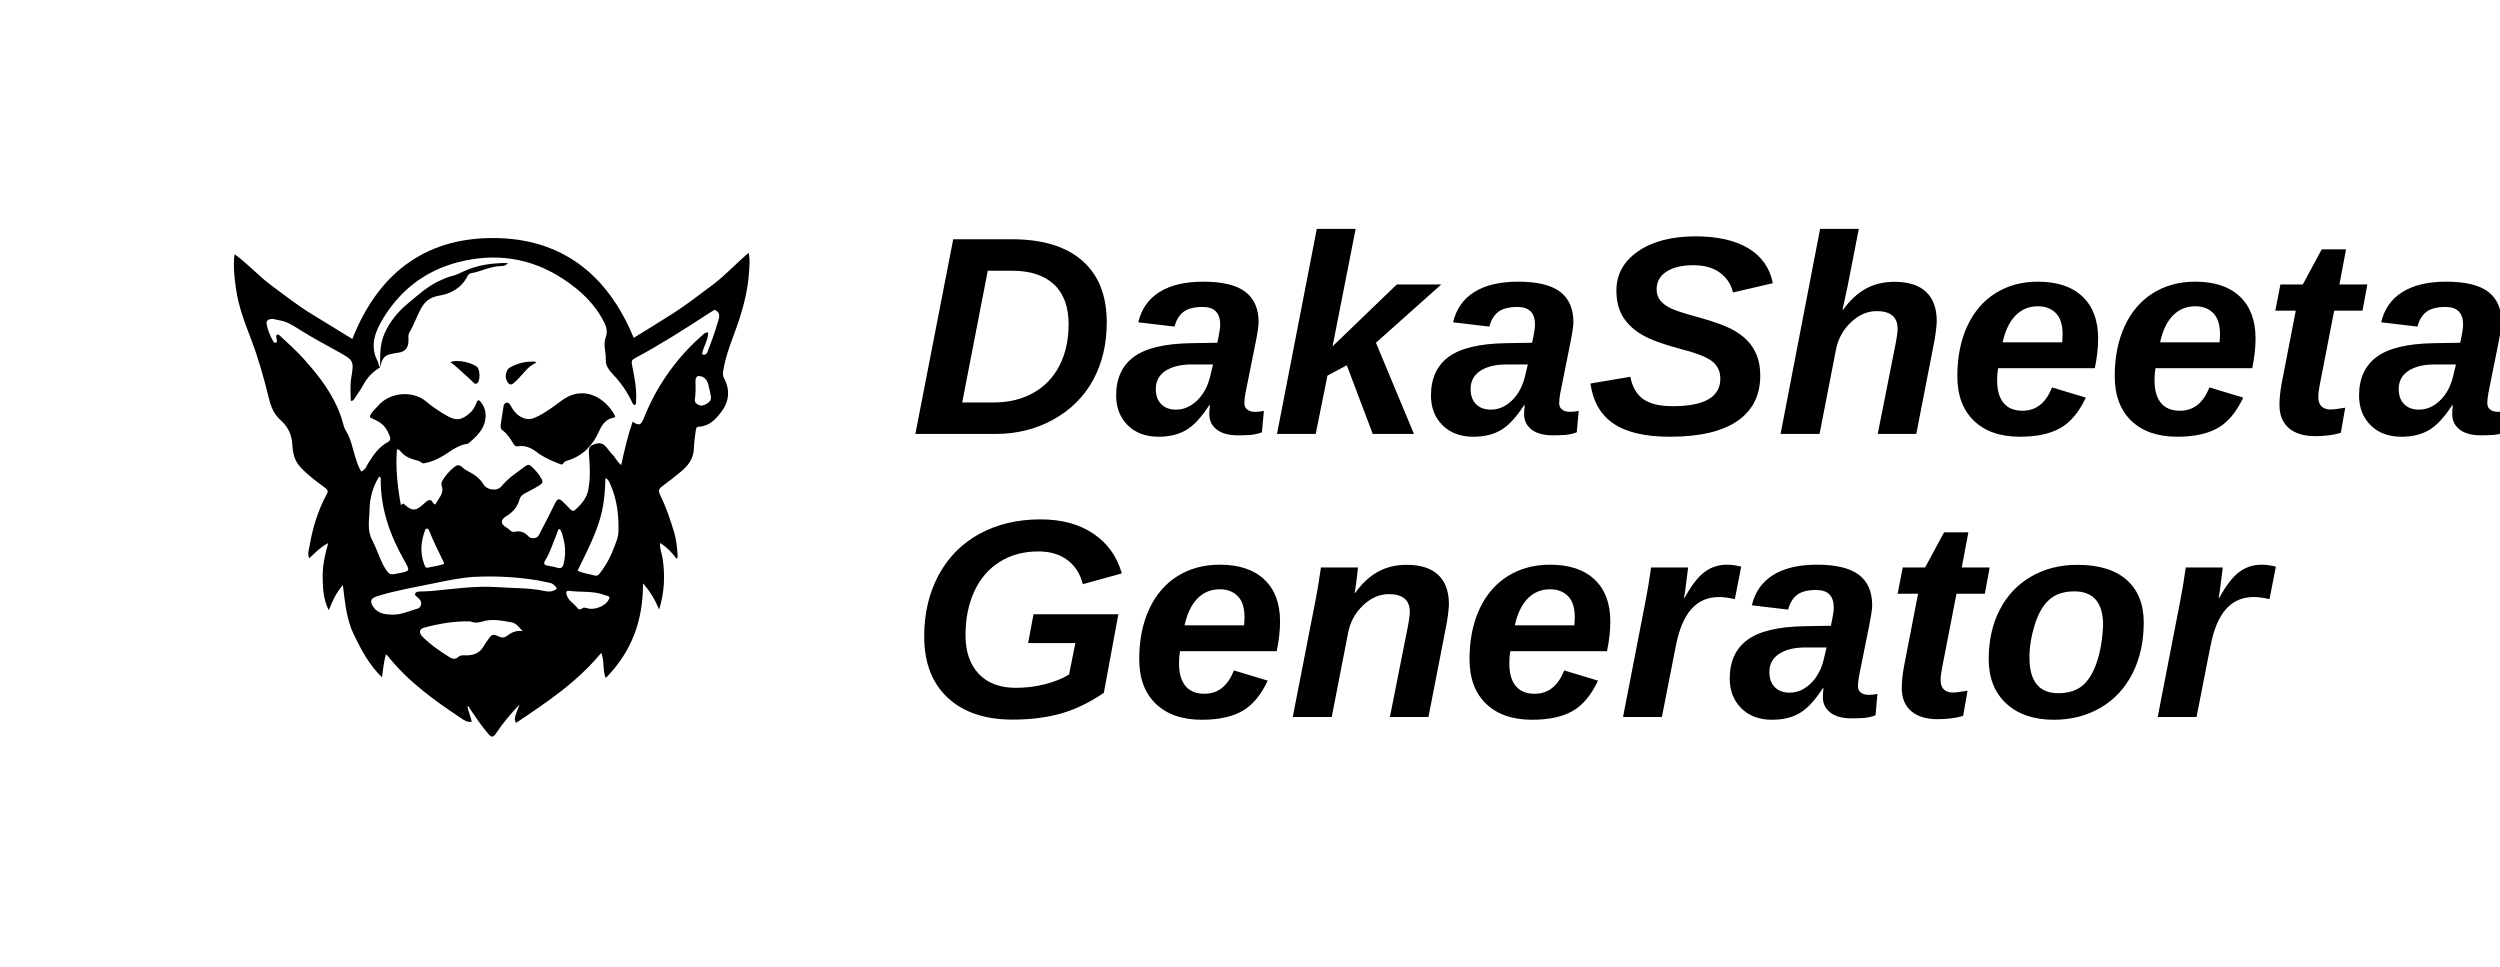
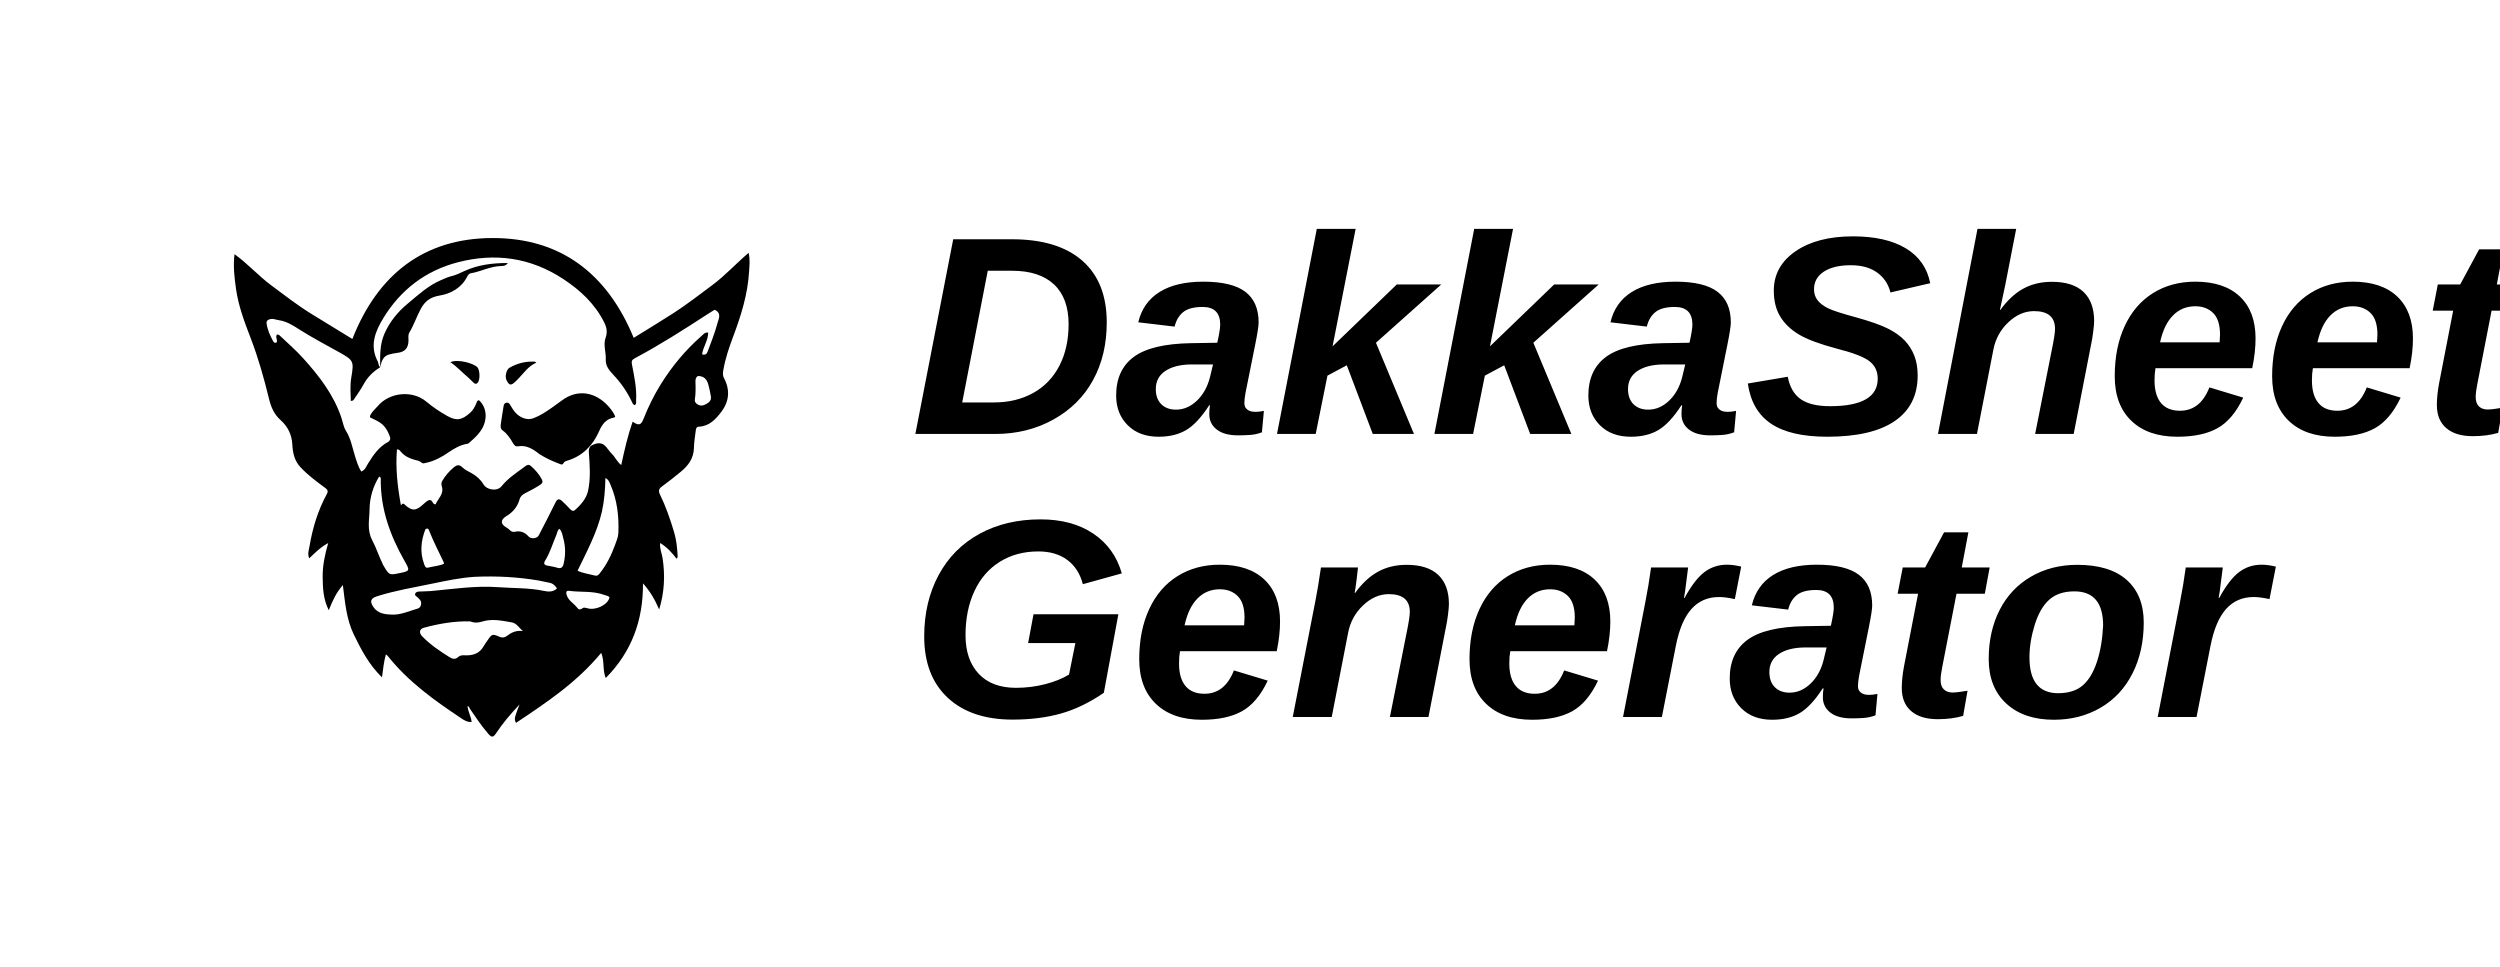
<svg xmlns="http://www.w3.org/2000/svg" version="1.1" id="Layer_1" x="0px" y="0px" width="100%" viewBox="0 0 2650 1024" enable-background="new 0 0 1024 1024" xml:space="preserve">
  <style>
    .uge {
      font: bold italic 300px serif;
	  font-family: Arial, Helvetica, sans-serif;
      fill: black;
    }
  </style>
-   <text x="965" y="460" class="uge">DakaSheeta</text>
+   <text x="965" y="460" class="uge">DakkaSheet</text>
  <text x="965" y="760" class="uge">Generator</text>
  <path fill="#000000" opacity="1" stroke="none" d=" M702.244,591.164   C705.233,609.983 704.236,628.102 698.711,646.071   C694.506,636.269 689.502,627.179 681.568,618.371   C681.775,657.498 669.69,690.758 642.08,718.733   C638.47,709.898 640.993,701.021 637.28,692.013   C611.749,723.017 579.511,744.565 546.972,766.247   C544.647,762.207 546.241,759.26 547.13,756.363   C548.033,753.418 549.271,750.574 550.733,746.707   C541.184,756.862 532.923,766.55 525.85,777.258   C522.797,781.88 521.145,781.971 517.408,777.629   C510.353,769.43 504.313,760.428 498.227,751.484   C497.514,750.436 497.33,748.953 495.594,748.303   C495.95,754.224 499.319,759.26 499.931,765.275   C495.392,765.628 492.088,763.49 489.013,761.445   C460.384,742.405 432.503,722.458 410.887,695.142   C410.513,694.67 409.933,694.36 409.06,693.664   C406.795,701.538 406.127,709.265 404.903,717.989   C391.148,704.622 382.831,688.674 374.999,672.5   C367.062,656.109 365.75,638.111 363.423,620.153   C356.668,627.849 352.418,636.713 348.526,646.879   C342.601,635.205 342.16,623.326 342.025,611.624   C341.888,599.808 344.265,588.171 347.886,575.669   C339.718,580.006 334.047,585.882 327.787,591.838   C325.705,587.036 327.422,582.971 328.062,579.135   C331.315,559.656 337.042,540.926 346.533,523.503   C348.268,520.317 346.938,518.798 344.466,516.984   C335.349,510.291 326.309,503.594 318.482,495.221   C311.849,488.126 310.339,479.714 309.849,470.92   C309.272,460.588 304.929,452.028 297.598,445.491   C290.336,439.016 287.266,431.435 285.001,422.154   C279.766,400.696 273.769,379.406 265.815,358.68   C259.273,341.635 252.731,324.468 250.165,306.183   C248.481,294.186 247.027,282.177 248.585,269.423   C262.593,279.442 273.957,292.449 287.709,302.605   C301.505,312.794 314.995,323.402 329.616,332.422   C344.323,341.495 359.077,350.492 373.494,359.329   C400.183,291.467 448.806,252.485 521.951,252.318   C594.991,252.151 644.027,290.755 671.726,358.127   C685.546,349.552 699.931,340.915 714.012,331.808   C728.281,322.579 741.694,312.124 755.334,301.993   C768.713,292.056 779.92,279.59 793.56,267.987   C795.245,275.852 794.36,281.953 794.009,287.986   C792.612,312.014 785.465,334.652 777.08,356.988   C772.809,368.364 768.891,379.858 766.804,391.888   C766.289,394.859 765.822,397.726 767.368,400.623   C774.085,413.201 773.055,425.4 764.543,436.631   C758.573,444.507 751.831,451.765 740.824,452.29   C737.793,452.434 737.691,454.955 737.427,457.007   C736.665,462.934 735.686,468.879 735.562,474.833   C735.333,485.869 729.531,493.603 721.537,500.147   C715.096,505.421 708.598,510.648 701.853,515.519   C698.55,517.904 697.629,520.146 699.442,523.869   C705.804,536.928 710.555,550.604 714.665,564.517   C717.038,572.549 717.81,580.806 718.281,589.11   C718.336,590.071 718.393,591.094 717.128,592.241   C712.468,585.969 707.302,580.326 699.808,575.55   C699.078,581.549 701.412,586.043 702.244,591.164  M403.013,389.014   C403.013,389.014 402.995,389.005 402.589,389.546   C395.241,394.091 389.398,399.979 385.247,407.681   C382.49,412.797 379.044,417.545 375.827,422.405   C375.056,423.57 374.462,425.163 371.865,424.958   C371.619,416.759 370.96,408.512 372.344,400.338   C375.326,382.735 374.825,381.88 359.346,373.276   C345.376,365.511 331.234,358.043 317.708,349.48   C310.783,345.096 303.863,340.529 295.403,339.376   C292.62,338.996 289.958,337.65 287.061,338.16   C284.386,338.631 282.098,339.752 282.581,343.011   C283.568,349.674 286.274,355.743 289.489,361.592   C290.25,362.976 291.312,364.043 293.248,362.928   C294.472,360.292 291.595,357.193 293.592,354.609   C295.664,354.449 296.596,355.75 297.662,356.743   C305.822,364.352 314.158,371.785 321.646,380.08   C338.361,398.598 353.448,418.178 361.672,442.172   C363.342,447.046 364.069,452.491 366.737,456.724   C372.047,465.15 373.48,474.693 376.421,483.824   C378.169,489.25 379.649,494.892 383.035,499.839   C387.209,498.025 388.303,494.273 390.157,491.286   C395.729,482.306 401.57,473.665 411.264,468.51   C413.448,467.349 414.18,465.296 413.329,462.955   C411.199,457.091 408.389,451.782 402.962,448.07   C399.531,445.723 395.707,444.227 392.322,442.489   C391.867,440.992 392.501,440.16 392.974,439.295   C394.84,435.874 397.884,433.437 400.359,430.526   C413.202,415.415 437.433,413.664 451.707,425.584   C458.564,431.31 466.052,436.389 473.914,440.822   C483.717,446.349 489.444,445.586 498.606,437.334   C501.443,434.779 503.262,431.293 504.794,427.736   C505.35,426.445 505.433,424.707 507.347,424.301   C507.76,424.512 508.302,424.636 508.615,424.973   C514.766,431.596 515.977,439.858 513.76,447.862   C511.13,457.357 503.649,463.928 496.322,470.216   C496.107,470.401 495.678,470.337 495.349,470.391   C487.929,471.614 481.633,475.235 475.548,479.435   C468.109,484.569 460.232,488.837 451.244,490.688   C449.763,490.993 448.265,491.669 446.992,490.47   C444.79,488.396 441.924,488.043 439.229,487.311   C433.633,485.79 428.683,483.299 424.861,478.786   C423.951,477.712 423.174,476.23 420.768,476.32   C419.127,496.272 421.37,515.933 424.995,535.706   C426.138,534.247 426.887,532.897 428.893,534.772   C436.498,541.88 440.812,541.767 448.489,534.693   C449.834,533.453 451.232,532.258 452.703,531.173   C454.947,529.517 456.959,529.494 458.49,532.228   C459.034,533.2 459.447,534.411 461.699,534.659   C464.208,528.473 471.02,523.716 468.268,515.289   C467.609,513.271 467.79,511.45 468.901,509.566   C472.07,504.193 476.073,499.568 480.835,495.562   C483.944,492.946 486.632,491.903 490.2,495.457   C492.836,498.084 496.554,499.659 499.873,501.558   C505.019,504.504 509.351,508.184 512.451,513.376   C516.159,519.585 527.116,521.114 531.693,515.374   C538.725,506.554 548.054,500.832 556.784,494.216   C559.048,492.501 560.759,492.13 562.893,494.056   C567.373,498.1 571.377,502.49 574.206,507.91   C575.525,510.438 575.317,512.073 572.831,513.721   C567.817,517.043 562.539,519.862 557.18,522.547   C554.254,524.013 551.708,525.857 550.793,529.159   C548.591,537.111 543.9,542.801 536.745,547.105   C530.092,551.108 530.527,555.705 537.01,559.27   C538.299,559.979 539.438,561.01 540.526,562.022   C541.967,563.362 543.608,564.141 545.525,563.704   C551.481,562.346 556.19,564.099 560.272,568.651   C562.95,571.637 569.317,570.872 570.964,567.686   C576.988,556.026 583.11,544.411 588.834,532.604   C590.723,528.708 592.746,528.386 595.6,530.935   C598.577,533.593 601.358,536.483 604.087,539.4   C605.606,541.024 607.409,542.383 609.248,540.804   C615.677,535.285 621.54,528.393 623.283,520.539   C626.269,507.079 625.174,493.057 624.158,479.249   C623.936,476.239 624.773,473.297 627.532,471.943   C632.775,469.371 637.94,468.352 642.475,473.663   C644.637,476.195 646.458,479.056 648.824,481.369   C652.199,484.67 653.931,489.382 658.504,492.949   C661.975,476.93 665.426,461.802 670.597,446.964   C676.826,451.325 679.399,450.866 682.012,444.278   C687.119,431.401 693.123,419.077 700.469,407.277   C712.367,388.164 726.566,371.117 743.435,356.276   C745.377,354.567 747.146,351.963 750.694,352.523   C750.707,360.928 745.245,367.599 744.202,375.601   C747.606,376.593 749.11,375.359 750.165,372.528   C753.824,362.716 757.687,352.984 760.434,342.855   C761.879,337.526 765.218,331.929 757.454,328.338   C755.148,329.78 752.589,331.323 750.086,332.954   C724.835,349.41 699.432,365.619 672.809,379.802   C669.959,381.32 669.191,382.799 669.819,386.061   C672.265,398.768 675.069,411.47 674.265,424.558   C674.162,426.233 674.994,428.31 672.646,429.418   C670.818,428.857 670.377,427.17 669.683,425.697   C664.668,415.063 657.931,405.502 649.924,397.045   C645.356,392.221 641.769,387.589 642.103,380.714   C642.473,373.122 639.227,365.445 641.948,357.989   C644.093,352.113 643.097,347.017 640.44,341.717   C630.497,321.885 615,307.5 596.672,295.514   C562.08,272.894 524.575,267.811 485.268,278.028   C451.365,286.841 424.868,306.899 406.476,336.961   C397.659,351.372 391.545,366.423 400.478,383.273   C401.464,385.132 400.832,387.709 403.013,389.014  M498.446,658.661   C481.713,658.242 465.401,661.024 449.341,665.401   C444.606,666.692 443.814,670.678 447.556,674.545   C456.155,683.432 466.365,690.293 476.802,696.789   C479.744,698.621 482.841,699.187 485.89,696.277   C487.573,694.671 490.049,694.497 492.488,694.617   C501.103,695.043 508.485,692.886 512.901,684.587   C514.065,682.4 515.694,680.463 517.078,678.39   C521.149,672.291 522.177,671.71 528.717,674.692   C532.477,676.407 535.154,675.912 538.266,673.471   C542.744,669.959 547.905,668.052 554.324,668.933   C550.166,665.579 547.835,660.667 542.419,659.714   C531.958,657.875 521.504,655.581 510.894,658.914   C507.011,660.133 503.076,660.528 498.446,658.661  M502.888,611.44   C488.241,612.412 473.92,615.373 459.59,618.367   C439.573,622.548 419.355,625.82 399.797,632.006   C392.831,634.209 391.732,637.429 395.784,643.422   C400.578,650.511 408.154,651.246 415.513,651.507   C424.972,651.842 433.602,647.711 442.516,645.163   C445.07,644.433 445.868,642.904 446.329,640.62   C447.058,637.008 444.661,635.129 442.478,633.065   C441.33,631.978 439.3,631.227 440.145,629.151   C440.858,627.396 442.773,627.132 444.402,627.026   C448.555,626.753 452.74,626.887 456.88,626.509   C480.543,624.345 504.038,620.671 528.022,622.416   C544.275,623.599 560.636,622.977 576.739,626.395   C581.351,627.374 586.323,627.641 590.4,623.78   C588.325,620.295 585.653,618.187 581.738,617.569   C578.131,617 574.598,615.969 570.995,615.359   C548.754,611.6 526.356,610.38 502.888,611.44  M638.065,542.185   C632.961,564.385 622.161,584.29 612.209,604.976   C618.243,607.834 624.385,608.369 630.207,610.009   C632.843,610.752 634.045,609.854 635.58,607.948   C642.862,598.911 647.897,588.718 651.853,577.885   C653.394,573.664 655.28,569.396 655.461,565.007   C656.196,547.249 654.228,529.834 646.936,513.367   C645.928,511.091 645.233,508.45 641.75,506.677   C641.45,518.799 640.666,530.182 638.065,542.185  M406.298,599.215   C412.553,609.654 412.64,609.7 422.377,607.747   C434.874,605.241 434.865,605.246 428.532,594.066   C413.564,567.64 403.485,539.786 403.608,508.935   C403.613,507.585 404.052,505.846 401.853,505.243   C395.302,515.859 391.879,527.684 391.741,539.774   C391.618,550.604 388.748,561.627 394.541,572.572   C398.913,580.833 401.735,590.065 406.298,599.215  M622.03,644.559   C630.893,647.699 644.985,640.919 646.106,632.952   C644.584,631.508 642.502,631.361 640.658,630.663   C628.609,626.1 615.782,627.997 603.38,626.298   C599.527,625.769 599.924,628.613 600.91,631.395   C602.848,636.859 608.056,639.439 611.383,643.672   C613.821,646.775 614.382,646.593 618.423,644.263   C619.146,643.846 620.37,644.298 622.03,644.559  M450.919,561.03   C446.221,573.141 444.96,585.384 449.564,597.832   C450.303,599.83 450.88,602.401 453.816,601.662   C459.37,600.262 465.209,599.961 470.574,597.656   C470.479,596.921 470.537,596.38 470.337,595.961   C465.068,584.889 459.402,574.002 454.943,562.551   C454.408,561.177 453.665,559.157 450.919,561.03  M589.739,567.085   C585.774,576.232 583.081,585.934 577.707,594.467   C576.021,597.144 576.894,598.852 579.93,599.497   C583.503,600.256 587.187,600.666 590.635,601.799   C594.853,603.184 596.63,601.108 597.447,597.645   C599.581,588.595 599.614,579.511 597.076,570.522   C596.124,567.151 595.867,563.42 592.955,560.519   C590.83,562.163 590.769,564.446 589.739,567.085  M739.894,398.546   C737.301,399.997 737.101,402.502 737.186,405.025   C737.395,411.157 737.514,417.28 736.55,423.365   C736.227,425.402 737.023,426.822 738.607,428.063   C741.617,430.419 744.852,430.292 747.919,428.646   C751.167,426.903 754.328,424.675 753.543,420.223   C752.77,415.837 751.928,411.436 750.683,407.168   C749.246,402.244 746.315,398.638 739.894,398.546  z" />
  <path fill="#000000" opacity="1" stroke="none" d=" M571.76,481.346   C564.834,475.797 557.891,471.505 548.747,473.103   C546.281,473.535 544.865,471.552 543.734,469.625   C540.77,464.575 537.582,459.71 532.736,456.212   C530.467,454.575 530.505,452.161 530.817,449.871   C531.712,443.293 532.777,436.738 533.86,430.187   C534.146,428.453 535.06,427.09 537.04,426.841   C539.349,426.551 540.252,428.216 541.16,429.822   C544.407,435.564 548.167,440.677 554.737,443.129   C558.353,444.478 561.71,444.684 565.361,443.339   C572.483,440.717 578.666,436.51 584.832,432.258   C588.529,429.708 592.143,427.033 595.753,424.359   C612.647,411.844 631.262,415.873 644.464,430.175   C647.613,433.587 650.357,437.288 652.117,441.409   C651.682,442.038 651.53,442.506 651.31,442.54   C642.497,443.906 638.468,449.312 634.868,457.475   C628.479,471.962 617.776,483.178 601.885,488.118   C600.036,488.693 598.246,488.988 597.132,491.197   C596.058,493.327 593.82,491.927 592.232,491.338   C585.2,488.728 578.445,485.516 571.76,481.346  z" />
  <path fill="#000000" opacity="1" stroke="none" d=" M403.021,389.023   C402.869,377.087 402.494,365.183 407.473,353.809   C413.021,341.136 421.551,330.641 431.948,322.024   C443.162,312.731 453.924,302.589 467.731,296.791   C471.264,295.307 474.689,293.633 478.432,292.767   C483.339,291.63 487.753,289.365 492.307,287.284   C506.608,280.75 521.807,278.713 538.358,278.817   C535.929,282.029 533.225,281.942 530.784,282.017   C519.592,282.361 509.665,287.859 498.853,289.737   C497.177,290.028 496.133,291.456 495.333,293.038   C489.153,305.26 477.828,311.388 465.558,313.374   C455.722,314.967 450.129,319.801 446.022,327.422   C441.613,335.603 438.693,344.539 433.877,352.573   C432.381,355.068 433.061,358.114 433.013,360.932   C432.874,369.113 429.154,373.138 421.142,374.045   C418.34,374.363 415.554,374.966 412.816,375.658   C406.266,377.313 404.429,382.57 403.183,388.683   C402.995,389.005 403.013,389.014 403.021,389.023  z" />
  <path fill="#000000" opacity="1" stroke="none" d=" M549.428,401.423   C548.224,402.606 547.283,403.544 546.331,404.472   C541.598,409.087 539.558,408.674 536.734,402.536   C535.163,399.12 536.655,391.793 539.971,389.874   C548.158,385.135 557.082,382.843 566.613,383.325   C567.037,383.346 567.441,383.783 568.556,384.439   C560.033,387.957 555.467,395.211 549.428,401.423  z" />
  <path fill="#000000" opacity="1" stroke="none" d=" M496.585,400.422   C489.95,394.94 484.484,388.676 477.416,383.946   C485.375,380.17 502.784,385.391 506.134,389.444   C508.738,392.595 509.028,402.329 506.485,405.567   C505.156,407.259 503.663,407.17 502.211,405.855   C500.367,404.186 498.628,402.399 496.585,400.422  z" />
</svg>
